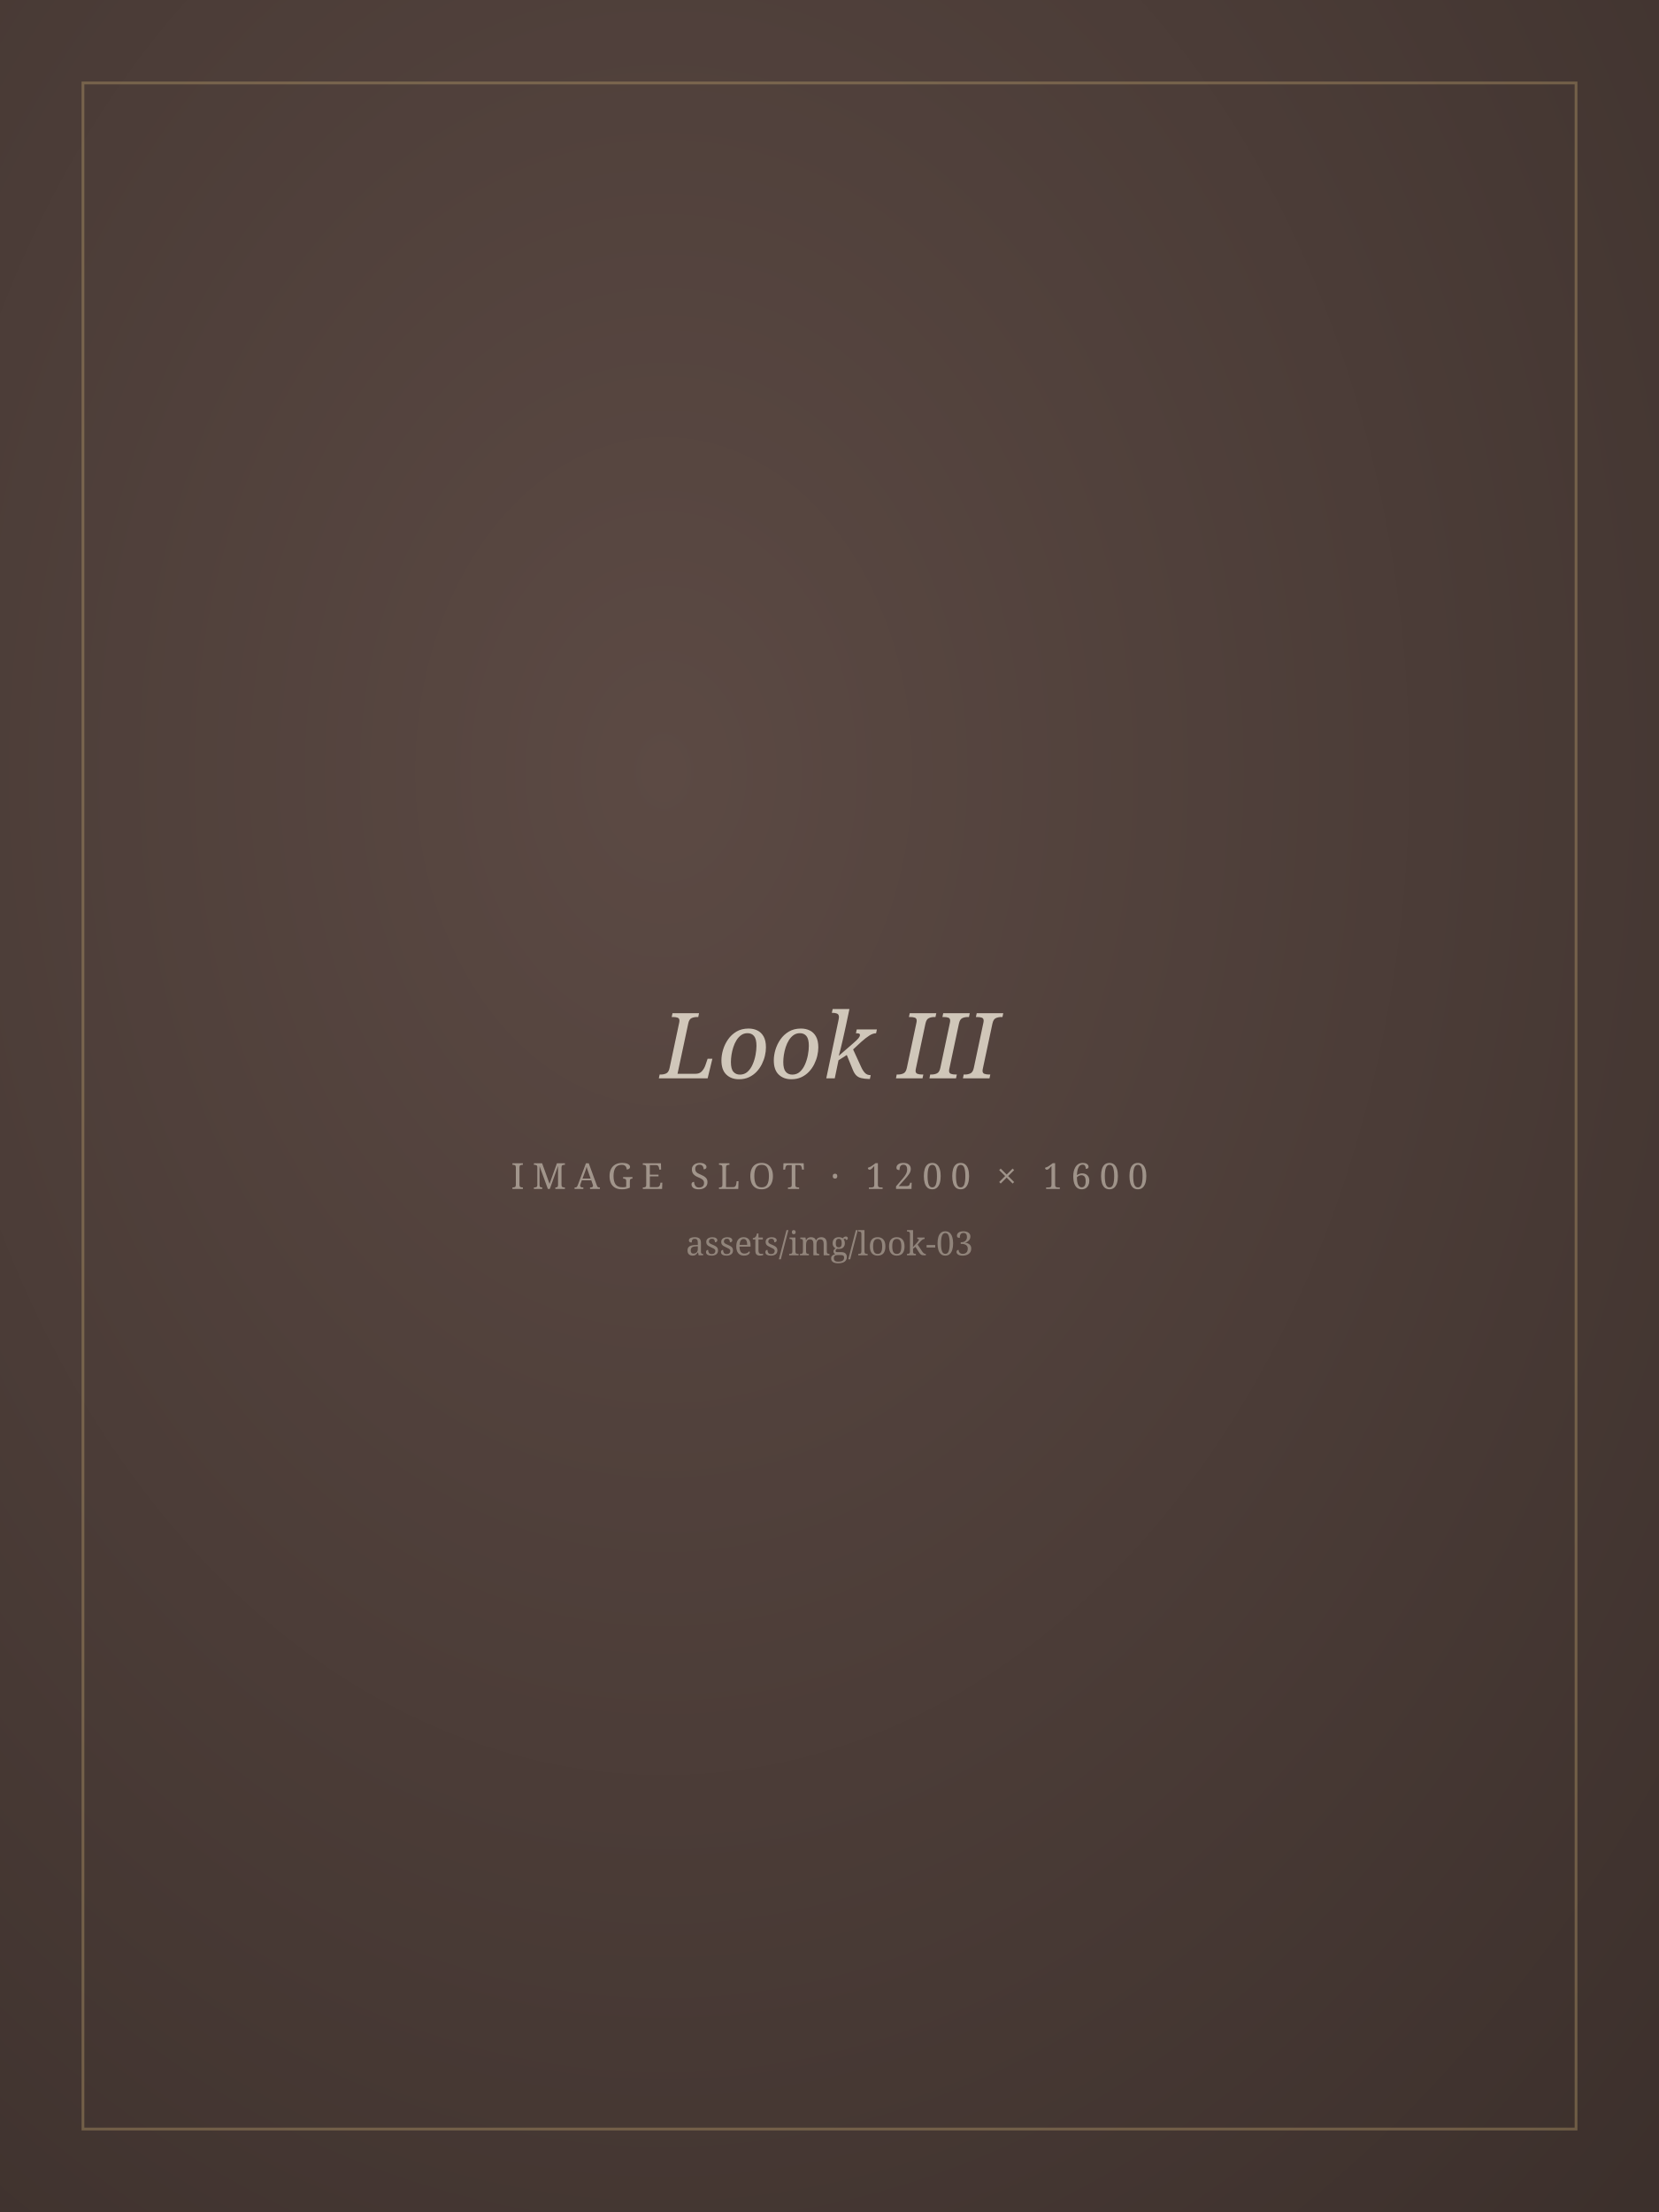
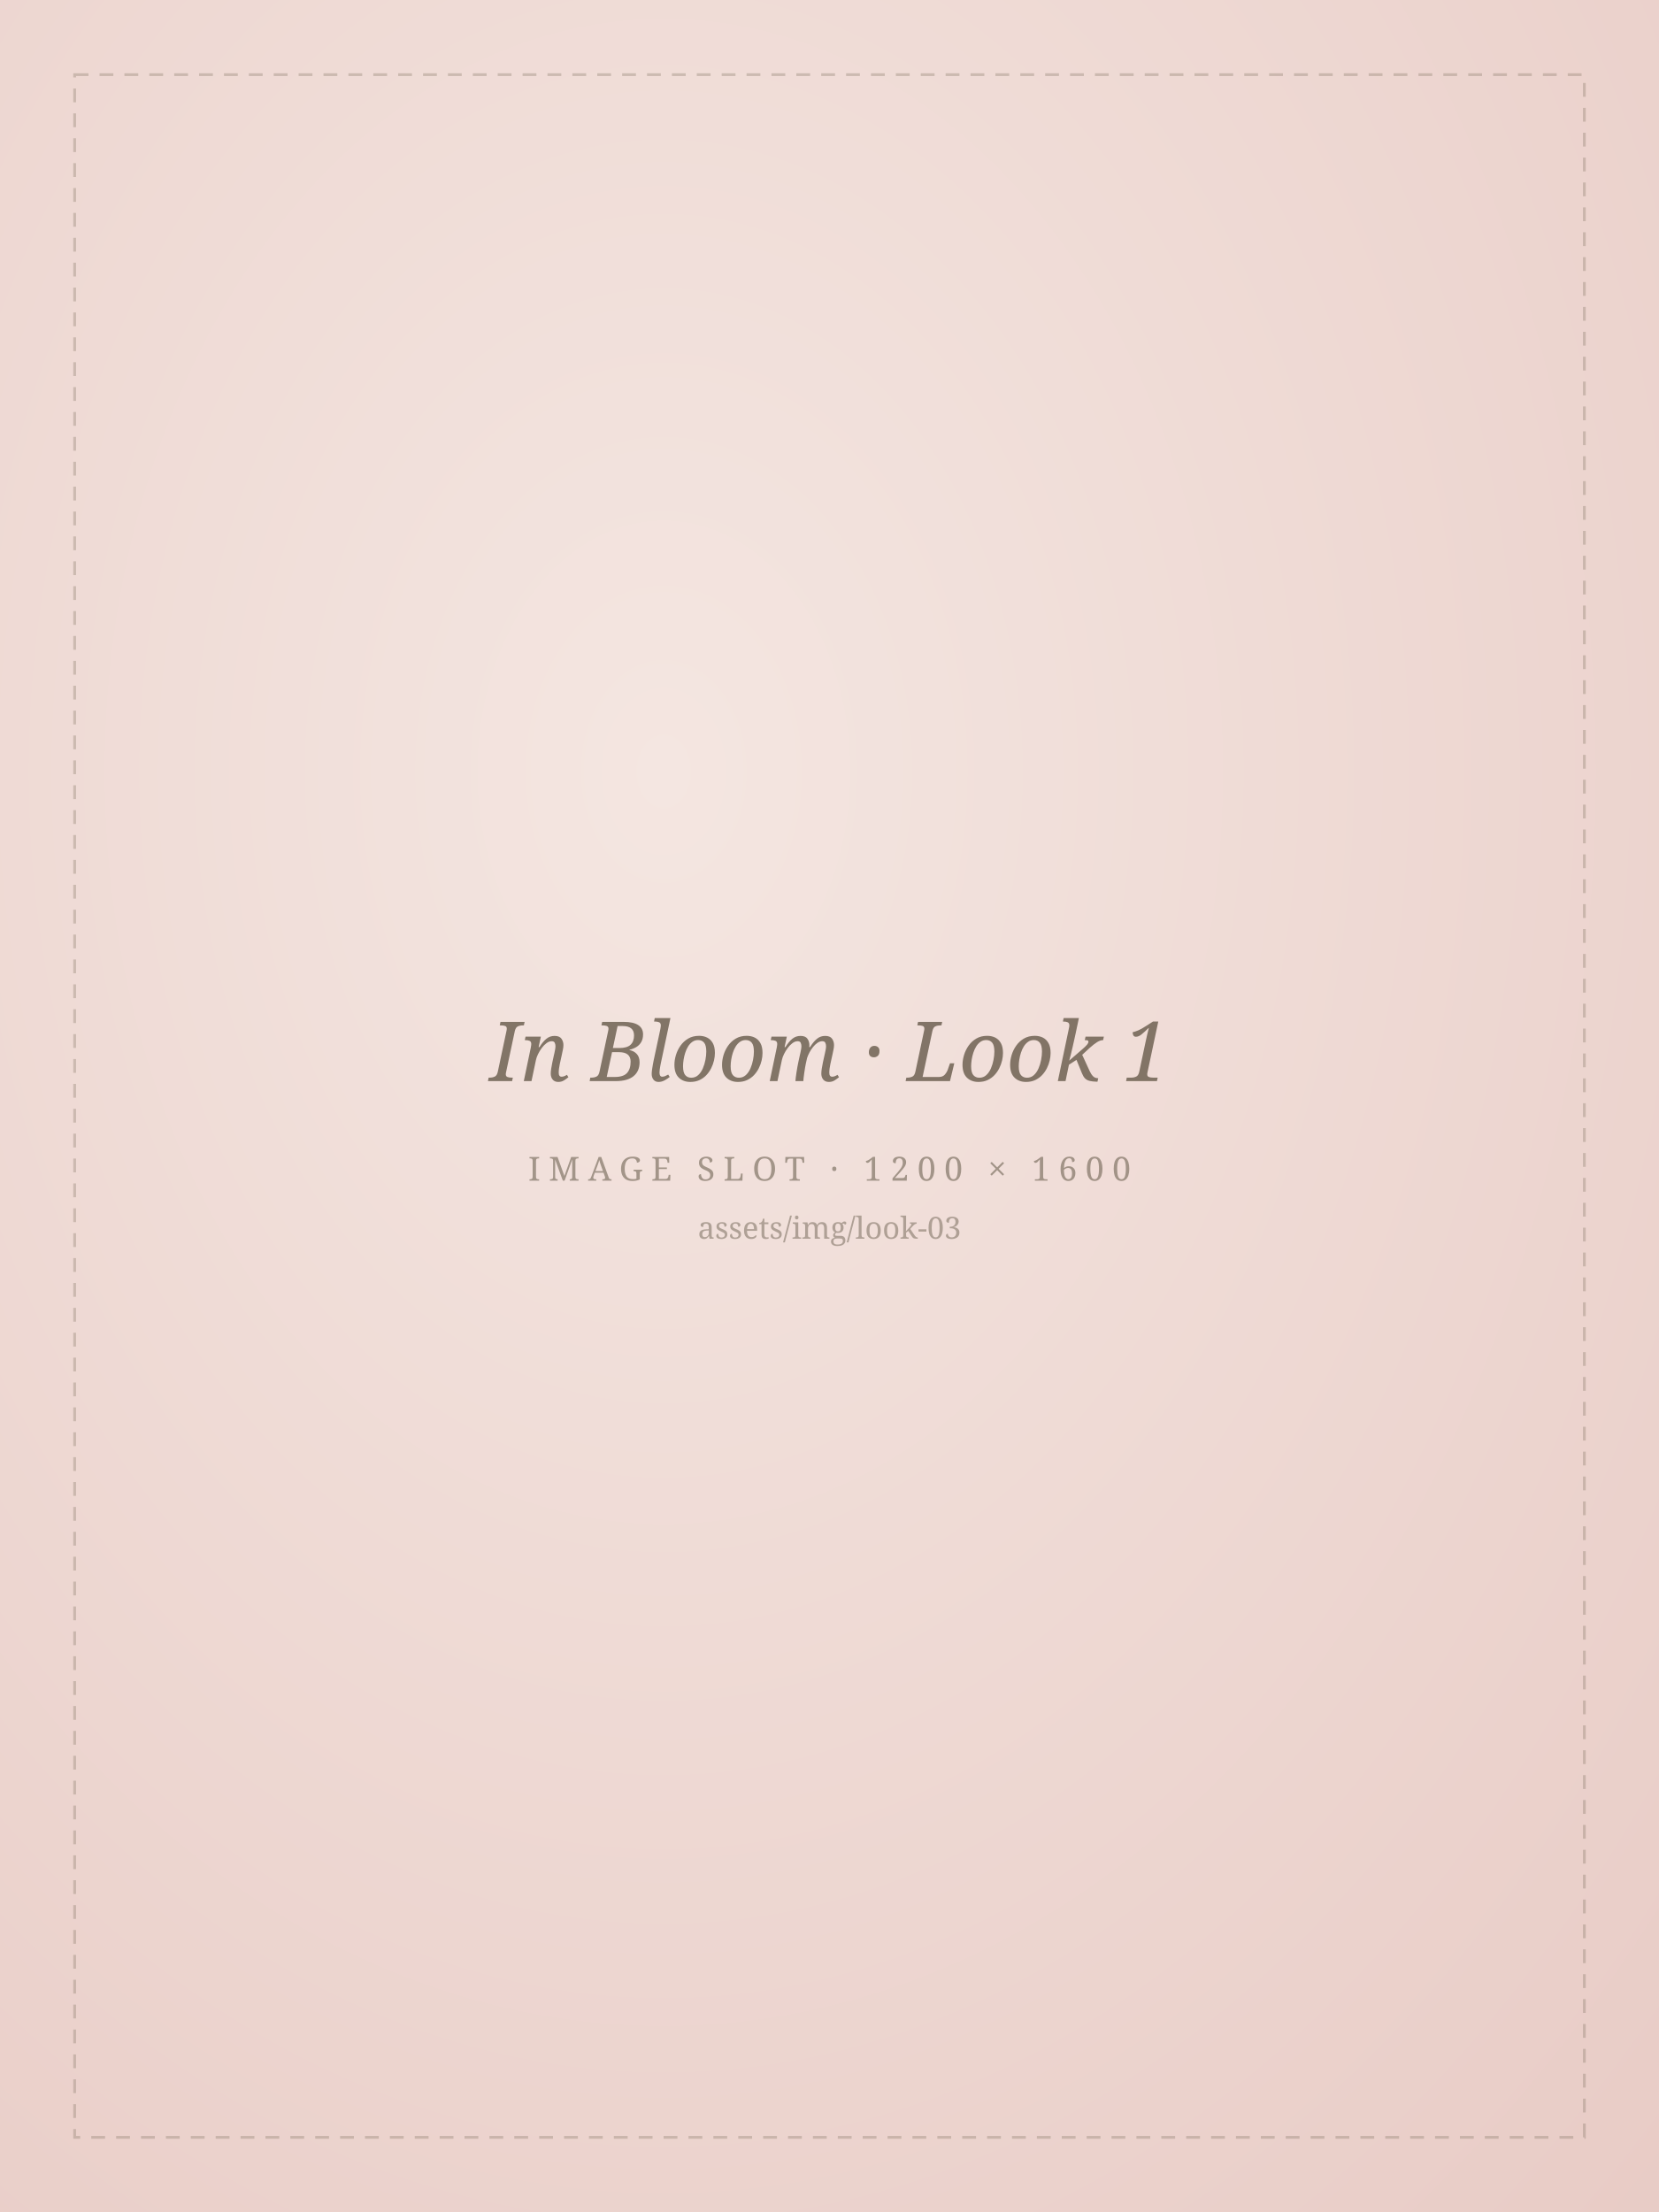
<svg xmlns="http://www.w3.org/2000/svg" viewBox="0 0 1200 1600" width="1200" height="1600">
  <defs>
    <radialGradient id="g" cx="0.4" cy="0.35" r="0.9">
-       <stop offset="0" stop-color="#5c4a44" />
-       <stop offset="1" stop-color="#3b2f2b" />
+       <stop offset="0" stop-color="#f4e6e1" />
+       <stop offset="1" stop-color="#e8cbc5" />
    </radialGradient>
  </defs>
  <rect width="1200" height="1600" fill="url(#g)" />
-   <rect x="60.0" y="60.0" width="1080.0" height="1480.0" fill="none" stroke="#c9ab72" stroke-opacity="0.35" stroke-width="2" />
-   <g font-family="Georgia, serif" text-anchor="middle" fill="#efe7d8">
-     <text x="600.0" y="780.0" font-size="66" font-style="italic" fill-opacity="0.8">Look III</text>
-     <text x="600.0" y="860" font-size="26" letter-spacing="6" fill-opacity="0.5">IMAGE SLOT · 1200 × 1600</text>
-     <text x="600.0" y="908" font-size="24" fill-opacity="0.4">assets/img/look-03</text>
+   <rect x="54.0" y="54.0" width="1092.0" height="1492.0" fill="none" stroke="#8b7b6a" stroke-opacity="0.35" stroke-width="2" stroke-dasharray="10 8" />
+   <g font-family="Georgia, serif" text-anchor="middle" fill="#6f6253">
+     <text x="600.0" y="782" font-size="60" font-style="italic" fill-opacity="0.85">In Bloom · Look 1</text>
+     <text x="600.0" y="854" font-size="24" letter-spacing="6" fill-opacity="0.6">IMAGE SLOT · 1200 × 1600</text>
+     <text x="600.0" y="896" font-size="22" fill-opacity="0.5">assets/img/look-03</text>
  </g>
</svg>
